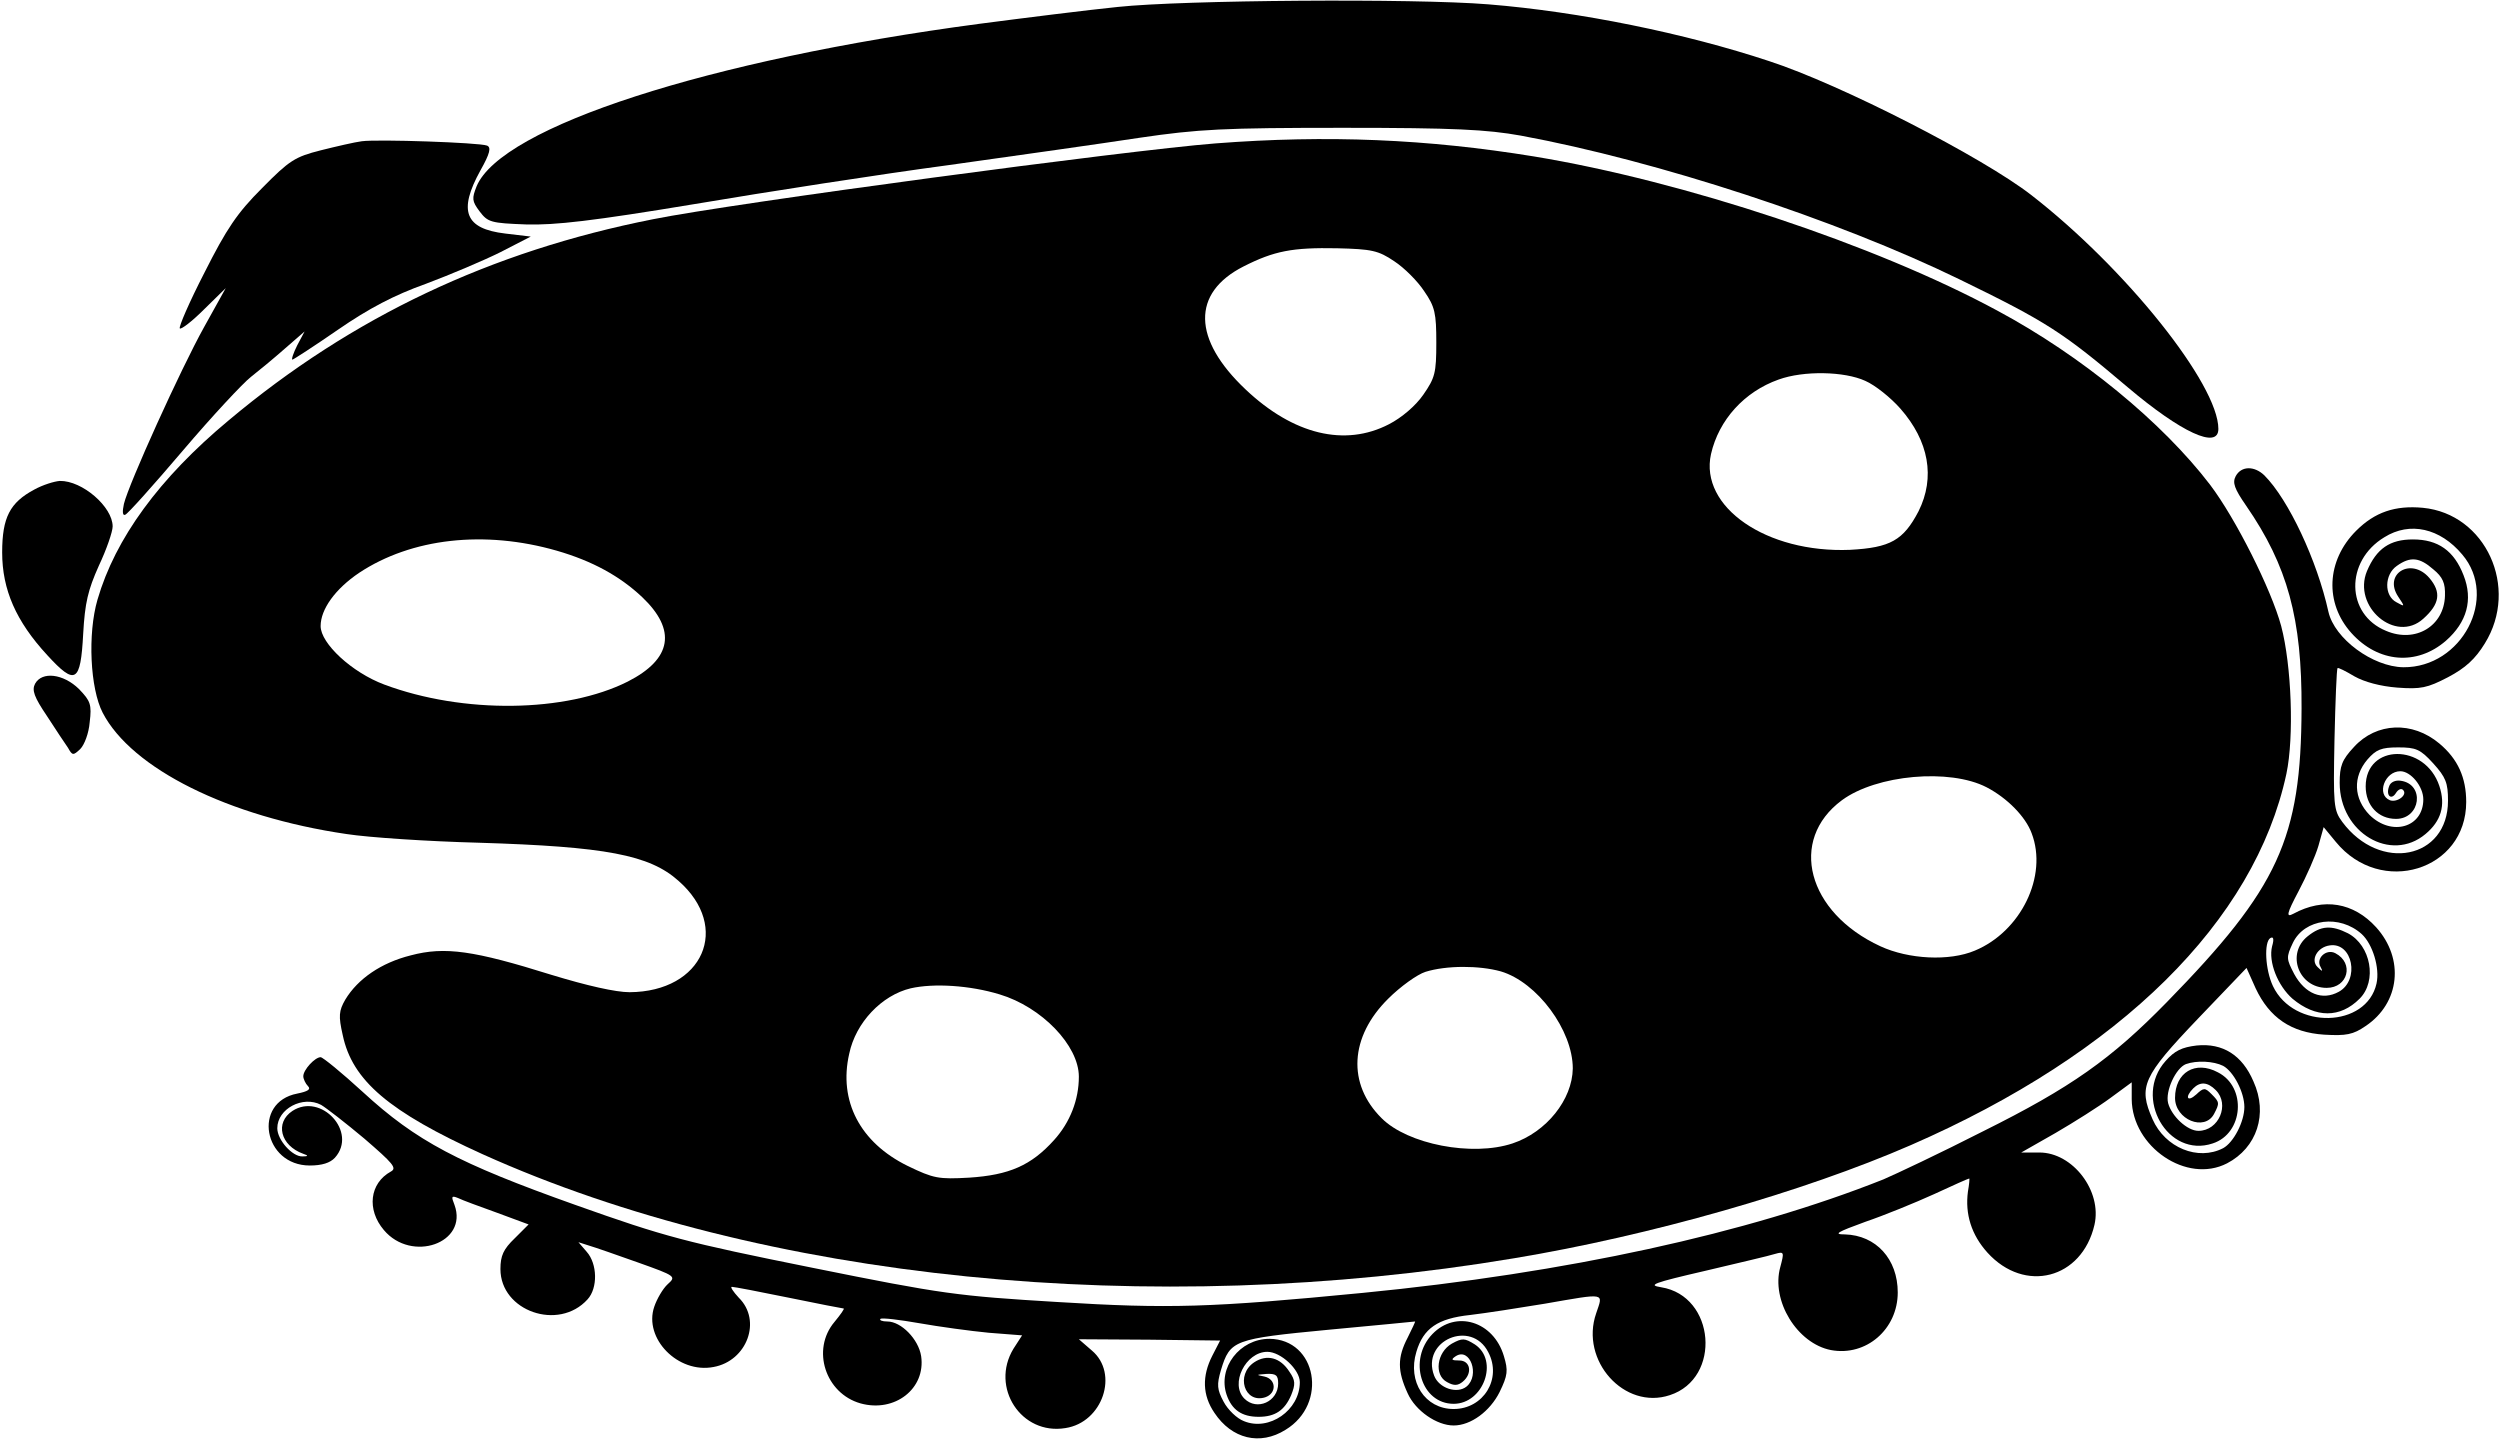
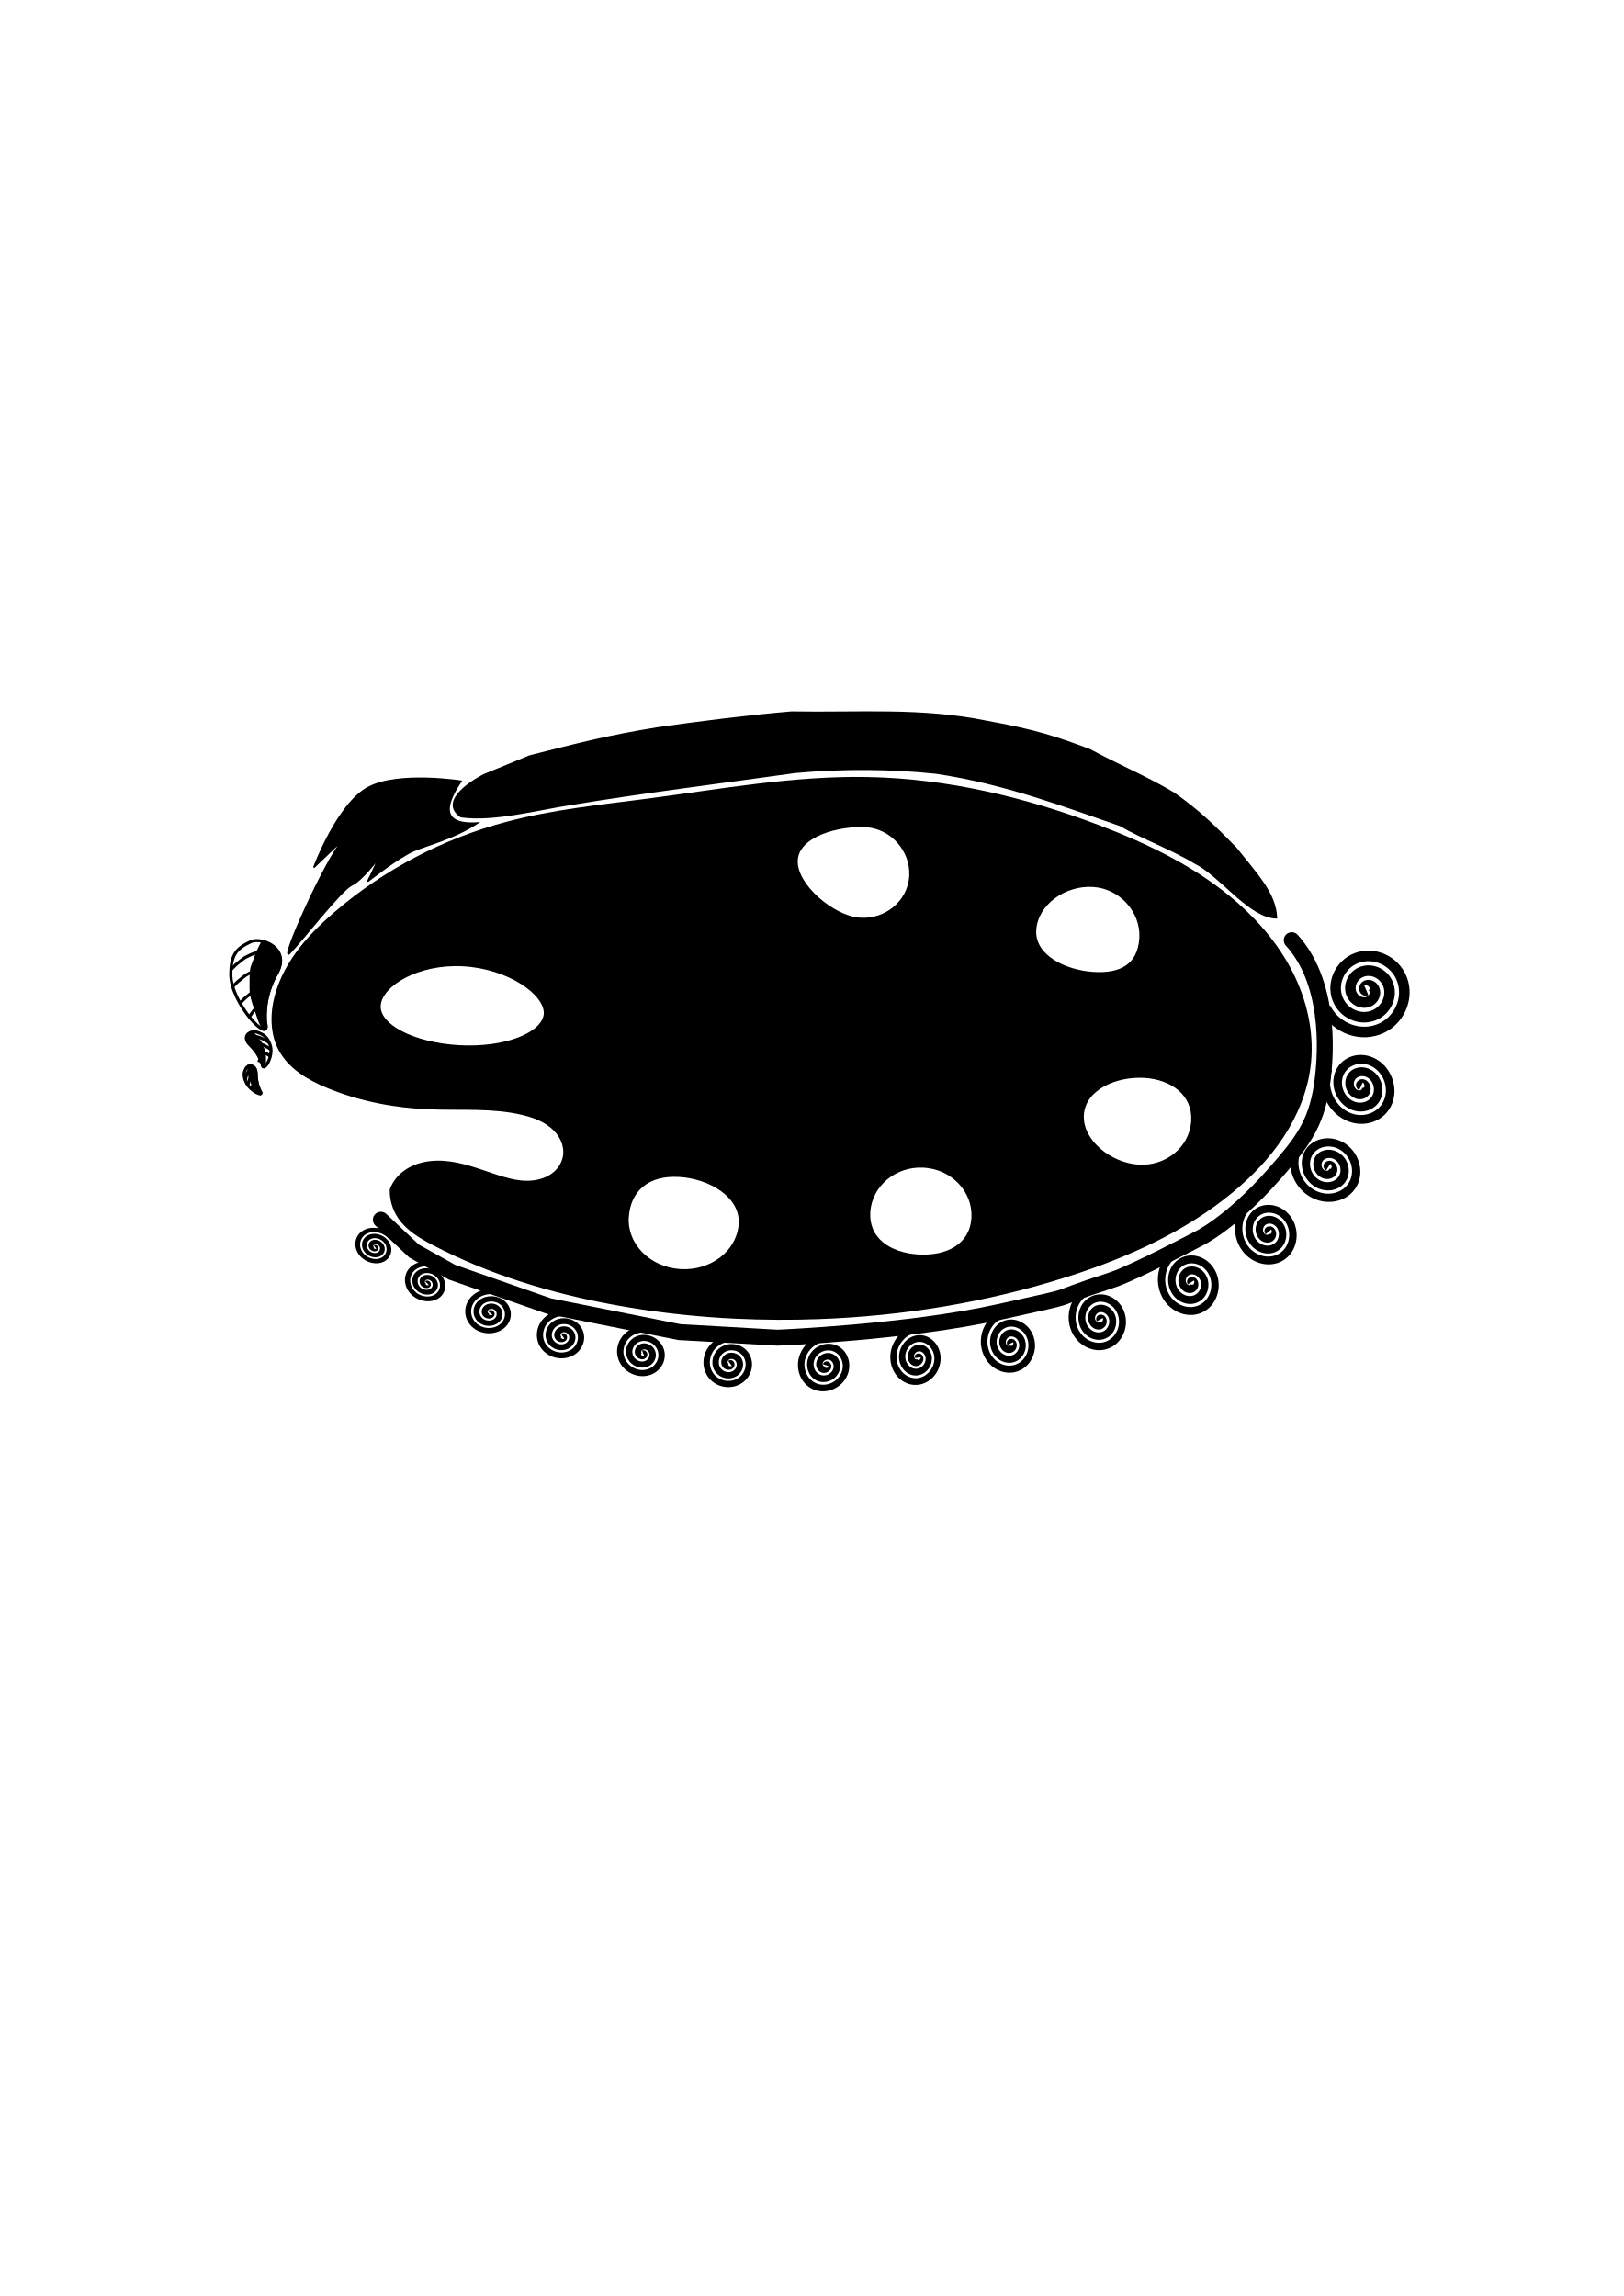
- <svg xmlns="http://www.w3.org/2000/svg" version="1.0" width="577pt" height="332pt" viewBox="0 0 577 332" preserveAspectRatio="xMidYMid meet">
-   <g transform="translate(0,332) scale(0.1,-0.1)" fill="#000000" stroke="none">
-     <path d="M2580 3304 c-69 -7 -213 -25 -320 -39 -625 -83 -1103 -238 -1160 -375 -11 -28 -11 -34 7 -58 19 -25 26 -27 107 -30 67 -2 154 8 389 47 166 28 430 69 587 90 157 22 355 50 440 63 136 20 194 23 470 23 257 0 332 -4 410 -18 314 -58 730 -194 1013 -332 201 -98 237 -121 388 -249 123 -104 209 -144 209 -96 0 103 -214 371 -432 540 -112 87 -439 255 -605 309 -193 64 -437 114 -648 131 -172 14 -705 10 -855 -6z" />
-     <path d="M835 2994 c-16 -2 -59 -12 -95 -21 -59 -15 -72 -23 -135 -87 -58 -58 -82 -94 -133 -195 -35 -68 -60 -126 -57 -129 3 -3 28 16 56 44 l50 49 -50 -90 c-54 -97 -174 -362 -185 -408 -4 -18 -3 -28 3 -25 5 1 65 68 133 148 68 80 139 156 157 170 18 14 53 43 78 65 l46 40 -17 -32 c-9 -18 -14 -33 -11 -33 2 0 50 31 105 69 71 49 130 80 203 106 56 21 134 54 172 73 l70 36 -59 7 c-93 11 -109 52 -57 146 22 39 25 53 15 57 -18 7 -252 15 -289 10z" />
-     <path d="M2805 2989 c-204 -16 -1114 -138 -1298 -175 -374 -74 -694 -225 -979 -464 -161 -134 -262 -273 -303 -414 -23 -79 -17 -205 12 -261 67 -129 290 -240 563 -280 52 -8 189 -17 305 -20 293 -9 394 -28 461 -88 122 -107 57 -256 -113 -257 -32 0 -98 15 -180 40 -179 56 -246 66 -325 45 -68 -17 -122 -54 -151 -102 -15 -26 -16 -38 -6 -82 22 -105 107 -177 323 -275 646 -291 1540 -381 2381 -240 313 52 667 153 915 261 484 211 794 517 867 857 18 85 12 250 -12 341 -23 85 -105 248 -164 326 -110 144 -297 298 -491 402 -281 152 -724 299 -1070 356 -246 40 -476 50 -735 30z m413 -272 c23 -15 54 -46 69 -69 25 -36 28 -51 28 -119 0 -70 -3 -81 -30 -120 -18 -26 -50 -53 -79 -68 -102 -53 -221 -24 -331 80 -123 116 -125 223 -5 284 71 36 113 44 216 42 80 -2 95 -5 132 -30z m1087 -276 c23 -10 59 -39 81 -64 66 -75 81 -159 42 -237 -35 -67 -65 -84 -158 -89 -193 -8 -348 99 -321 221 18 79 77 144 156 172 58 21 152 19 200 -3z m-3020 -392 c83 -24 146 -59 197 -107 80 -76 69 -143 -33 -195 -143 -72 -380 -75 -562 -7 -75 28 -147 95 -147 135 0 39 34 86 89 123 121 80 289 99 456 51z m3300 -546 c48 -25 90 -68 104 -106 38 -99 -25 -227 -131 -271 -59 -25 -153 -20 -218 10 -169 78 -213 245 -89 337 80 59 249 74 334 30z m-1121 -425 c84 -25 166 -136 166 -224 -1 -72 -61 -147 -139 -173 -93 -31 -242 -2 -302 58 -80 79 -74 188 15 276 28 28 67 56 86 62 48 15 124 15 174 1z m-1157 -53 c97 -29 183 -118 183 -190 0 -53 -20 -105 -57 -146 -53 -59 -104 -81 -196 -87 -71 -4 -82 -2 -142 27 -110 54 -160 150 -135 259 15 72 75 135 142 151 53 12 136 7 205 -14z" />
-     <path d="M5160 2221 c-8 -15 -3 -29 24 -68 96 -139 129 -261 128 -468 -1 -301 -53 -414 -311 -678 -128 -131 -221 -197 -424 -298 -98 -50 -202 -99 -230 -111 -314 -125 -731 -216 -1202 -262 -350 -34 -447 -37 -705 -21 -231 14 -263 18 -565 79 -293 59 -339 71 -547 145 -270 96 -367 147 -491 261 -48 44 -92 80 -97 80 -13 0 -40 -29 -40 -44 0 -6 5 -17 11 -23 7 -7 0 -12 -25 -17 -104 -20 -78 -166 29 -166 28 0 47 6 58 18 53 59 -32 151 -98 108 -41 -27 -28 -80 25 -99 12 -4 12 -6 -2 -6 -23 -1 -58 38 -58 65 0 45 59 76 101 54 12 -7 57 -42 100 -78 66 -57 76 -68 61 -76 -49 -27 -56 -88 -16 -135 64 -76 195 -30 163 58 -8 20 -7 22 8 16 10 -5 51 -20 90 -34 l73 -27 -32 -32 c-26 -25 -33 -40 -33 -71 0 -97 134 -144 201 -70 24 26 23 82 -2 110 l-19 22 25 -8 c14 -4 65 -22 113 -39 87 -31 88 -32 68 -50 -11 -10 -25 -34 -31 -52 -25 -73 55 -155 137 -139 77 14 112 107 58 160 -13 14 -20 25 -16 25 5 0 63 -11 131 -25 68 -14 125 -25 127 -25 3 0 -7 -14 -21 -31 -54 -64 -21 -165 60 -188 79 -22 151 34 140 109 -6 39 -46 80 -78 80 -12 0 -19 3 -16 6 4 3 44 -2 90 -10 45 -8 118 -18 160 -22 l77 -6 -20 -31 c-54 -89 18 -200 120 -183 86 13 124 126 61 179 l-30 26 163 -1 163 -2 -18 -35 c-24 -47 -23 -91 5 -132 40 -60 105 -76 164 -39 99 60 72 209 -37 210 -69 0 -120 -67 -99 -129 12 -35 35 -51 74 -51 38 0 60 15 75 50 10 25 10 34 -4 54 -21 33 -52 41 -81 22 -44 -29 -23 -96 25 -81 27 9 26 42 -2 48 -20 4 -19 4 5 6 22 1 27 -3 27 -22 0 -42 -49 -64 -78 -35 -34 34 3 108 53 108 31 0 75 -41 75 -70 0 -65 -71 -114 -129 -90 -16 6 -37 26 -47 45 -15 28 -16 39 -6 73 21 69 29 72 249 93 109 10 199 19 199 19 1 0 -7 -17 -17 -37 -24 -46 -24 -77 0 -129 18 -40 67 -74 106 -74 40 0 84 33 106 77 19 39 20 50 10 83 -24 81 -111 107 -165 51 -57 -59 -26 -161 49 -161 69 0 105 100 49 137 -24 15 -29 15 -53 2 -35 -20 -42 -73 -11 -89 16 -9 25 -8 36 1 23 19 18 49 -8 49 -18 0 -20 2 -8 10 33 21 56 -44 25 -70 -22 -18 -64 -4 -75 25 -31 81 86 131 125 54 32 -61 -11 -131 -80 -131 -66 0 -107 63 -86 132 16 54 49 77 124 85 34 4 112 16 172 26 144 25 135 26 119 -22 -38 -109 65 -224 170 -189 120 39 105 229 -20 249 -32 5 -19 10 102 38 76 18 149 35 161 39 21 6 21 4 12 -30 -22 -78 39 -177 117 -192 81 -15 154 48 154 133 0 77 -50 132 -122 134 -27 0 -19 5 47 29 44 15 115 44 159 64 43 20 79 36 81 36 1 0 0 -13 -3 -30 -7 -52 8 -100 45 -141 86 -95 218 -61 247 64 18 78 -50 167 -127 167 l-42 0 79 45 c43 25 100 61 127 81 l49 36 0 -39 c1 -110 127 -196 220 -148 69 36 95 114 61 189 -26 61 -71 89 -131 83 -34 -4 -51 -12 -72 -36 -75 -84 5 -225 109 -190 71 23 79 130 12 164 -52 28 -99 0 -99 -59 0 -50 68 -78 90 -37 13 25 13 27 -6 46 -15 15 -18 15 -35 -1 -21 -19 -27 -6 -7 14 16 16 33 15 52 -4 33 -33 7 -94 -40 -94 -26 0 -62 34 -70 64 -7 28 18 81 41 90 25 9 64 7 86 -4 24 -13 49 -61 49 -95 0 -34 -25 -82 -49 -95 -58 -30 -134 1 -163 67 -33 75 -23 98 105 232 l112 117 21 -47 c32 -68 82 -102 158 -107 51 -3 67 0 96 20 79 53 90 155 24 228 -52 57 -121 69 -191 31 -17 -9 -16 -1 12 52 18 34 39 81 46 105 l12 43 28 -34 c104 -127 301 -66 301 92 0 56 -19 99 -62 135 -62 52 -145 49 -197 -8 -28 -30 -33 -44 -33 -83 0 -115 118 -185 198 -118 36 30 47 66 32 111 -33 99 -170 98 -170 -1 0 -44 29 -75 70 -75 57 0 67 80 11 88 -12 2 -24 -3 -27 -13 -8 -21 5 -33 16 -15 5 8 12 11 16 7 12 -11 -13 -30 -30 -24 -32 13 -12 67 24 67 24 0 53 -35 53 -65 0 -65 -73 -86 -124 -36 -37 38 -39 88 -5 128 20 23 32 28 71 28 41 0 51 -4 81 -37 29 -32 34 -45 34 -86 0 -135 -157 -166 -244 -49 -20 27 -21 39 -18 190 2 89 5 163 7 165 1 2 19 -7 39 -19 23 -13 60 -23 99 -26 54 -4 69 -1 117 24 40 21 63 42 85 78 80 129 2 299 -143 313 -64 6 -111 -10 -154 -53 -69 -69 -73 -167 -11 -236 62 -69 151 -76 218 -18 49 43 63 95 41 151 -22 57 -59 83 -117 83 -53 0 -84 -21 -106 -73 -34 -82 66 -168 130 -110 38 34 42 61 14 94 -42 49 -107 10 -72 -43 16 -24 16 -24 -4 -13 -29 15 -28 64 1 84 31 22 52 20 84 -8 22 -18 28 -32 27 -61 -2 -70 -68 -110 -136 -81 -93 38 -95 161 -4 216 59 37 129 21 180 -40 84 -99 -1 -261 -136 -260 -71 1 -159 66 -173 128 -26 118 -92 259 -148 315 -23 22 -53 22 -66 -2z m291 -1057 c25 -23 42 -78 34 -114 -23 -103 -191 -107 -239 -6 -18 38 -21 102 -6 111 7 4 9 -2 4 -19 -9 -36 13 -91 47 -121 54 -45 110 -45 155 0 41 41 26 123 -27 151 -38 19 -62 18 -93 -7 -50 -40 -21 -119 44 -119 49 0 64 57 20 80 -21 11 -46 -12 -34 -32 6 -11 4 -11 -7 0 -17 16 -1 46 28 50 53 8 70 -80 21 -107 -38 -21 -78 -5 -103 41 -18 35 -19 38 -3 72 27 56 108 66 159 20z" />
-     <path d="M79 2190 c-56 -30 -74 -64 -74 -145 0 -86 32 -159 104 -237 65 -71 77 -64 83 49 4 72 11 101 36 157 18 38 32 79 32 91 0 45 -70 106 -122 105 -13 -1 -39 -9 -59 -20z" />
-     <path d="M81 1742 c-8 -15 -2 -31 27 -74 20 -31 42 -64 49 -74 10 -18 12 -18 28 -3 10 10 20 37 22 62 5 41 2 49 -25 77 -36 35 -85 41 -101 12z" />
+ <svg xmlns="http://www.w3.org/2000/svg" id="svg1376" version="1.1" viewBox="0 0 210 297" height="297mm" width="210mm">
+   <defs id="defs1370" />
+   <g id="layer1">
+     <g transform="translate(9.792606,-59.53279)" id="g1319">
+       <g id="g1277">
+         <g style="stroke-width:0.765;stroke-miterlimit:4;stroke-dasharray:none" transform="matrix(0.5213068,-0.05596635,0.05573132,0.5191175,3.962762,97.75165)" id="g1065">
+           <path id="path1037" style="fill:none;fill-opacity:1;stroke:#000000;stroke-width:0.765;stroke-linecap:round;stroke-linejoin:round;stroke-miterlimit:4;stroke-dasharray:none;stroke-opacity:1" d="m 24.054,171.32 c -4.4,5.926 -4.168,12.073 -4.168,12.073 0.781,5.796 -7.971,-5.625 -7.246,-12.726 0.513,-5.021 2.131,-6.384 5.711,-7.631 2.805,-0.978 9.658,2.582 5.703,8.284" />
+           <path id="path1040" style="fill:#000000;fill-opacity:1;stroke:#000000;stroke-width:0.765;stroke-linecap:butt;stroke-linejoin:miter;stroke-miterlimit:4;stroke-dasharray:none;stroke-opacity:1" d="m 21.398,163.316 -1.554,2.429 -1.757,3.58 c -0.37,0.755 -0.663,3.507 -0.699,3.978 -0.067,0.873 -0.378,2.079 0,4.157 0.378,2.079 0.189,0.756 0.945,4.441 0.265,1.293 0.647,2.302 1.031,3.073 0.454,0.045 0.68,-0.423 0.523,-1.582 0,0 -0.232,-6.146 4.168,-12.071 2.641,-3.808 0.085,-6.555 -2.656,-8.006 z" />
+           <path style="fill:none;stroke:#000000;stroke-width:0.765;stroke-linecap:butt;stroke-linejoin:miter;stroke-miterlimit:4;stroke-dasharray:none;stroke-opacity:1" d="m 19.844,165.745 c -2.538,0.597 -3.607,1.204 -3.607,1.204 0,0 -1.165,0.694 -2.172,1.398 l -1.267,1.019" id="path1051" />
+           <path id="path1053" d="m 19.844,169.978 c -2.538,0.597 -3.607,1.204 -3.607,1.204 0,0 -1.165,0.694 -2.172,1.398 l -1.267,1.019" style="fill:none;stroke:#000000;stroke-width:0.765;stroke-linecap:butt;stroke-linejoin:miter;stroke-miterlimit:4;stroke-dasharray:none;stroke-opacity:1" />
+           <path style="fill:none;stroke:#000000;stroke-width:0.765;stroke-linecap:butt;stroke-linejoin:miter;stroke-miterlimit:4;stroke-dasharray:none;stroke-opacity:1" d="m 21.231,174.211 c -2.538,0.597 -3.607,1.204 -3.607,1.204 0,0 -1.165,0.694 -2.172,1.398 l -1.267,1.019" id="path1055" />
+           <path id="path1057" d="m 19.541,178.75 c -1.264,0.467 -1.797,0.942 -1.797,0.942 0,0 -0.58,0.543 -1.082,1.094 l -0.631,0.798" style="fill:none;stroke:#000000;stroke-width:0.765;stroke-linecap:butt;stroke-linejoin:miter;stroke-miterlimit:4;stroke-dasharray:none;stroke-opacity:1" />
+         </g>
+         <path id="path1067" style="fill:none;fill-opacity:1;stroke:#000000;stroke-width:0.4;stroke-linecap:round;stroke-linejoin:round;stroke-miterlimit:4;stroke-dasharray:none;stroke-opacity:1" d="m 22.543,194.672 c 1.32,1.274 1.584,2.534 1.584,2.534 0.119,1.181 1.547,-1.052 1.013,-2.52 -0.377,-1.038 -0.821,-1.339 -1.71,-1.642 -0.697,-0.237 -2.092,0.406 -0.887,1.628" />
+         <path id="path1069" style="fill:#000000;fill-opacity:1;stroke:#000000;stroke-width:0.4;stroke-linecap:butt;stroke-linejoin:miter;stroke-miterlimit:4;stroke-dasharray:none;stroke-opacity:1" d="m 22.742,193.063 0.484,0.519 0.59,0.758 c 0.124,0.16 0.334,0.729 0.367,0.826 0.06,0.18 0.194,0.432 0.215,0.854 0.02,0.422 -0.004,0.153 0.012,0.9 0.006,0.262 -0.03,0.465 -0.079,0.618 -0.102,0.003 -0.178,-0.096 -0.202,-0.332 0,0 -0.264,-1.26 -1.584,-2.534 -0.805,-0.816 -0.358,-1.348 0.199,-1.61 z" />
+         <path style="fill:none;stroke:#000000;stroke-width:0.4;stroke-linecap:butt;stroke-linejoin:miter;stroke-miterlimit:4;stroke-dasharray:none;stroke-opacity:1" d="m 23.226,193.582 c 0.616,0.156 0.893,0.294 0.893,0.294 0,0 0.304,0.158 0.573,0.315 l 0.345,0.226" id="path1071" />
+         <path id="path1073" d="m 23.444,194.451 c 0.616,0.156 0.893,0.294 0.893,0.294 0,0 0.304,0.158 0.573,0.315 l 0.345,0.226" style="fill:none;stroke:#000000;stroke-width:0.4;stroke-linecap:butt;stroke-linejoin:miter;stroke-miterlimit:4;stroke-dasharray:none;stroke-opacity:1" />
+         <path style="fill:none;stroke:#000000;stroke-width:0.4;stroke-linecap:butt;stroke-linejoin:miter;stroke-miterlimit:4;stroke-dasharray:none;stroke-opacity:1" d="m 23.343,195.303 c 0.616,0.156 0.893,0.294 0.893,0.294 0,0 0.304,0.158 0.573,0.315 l 0.345,0.226" id="path1075" />
+         <g id="g1269" transform="translate(-3.801871,29.88187)" style="stroke-width:0.4;stroke-miterlimit:4;stroke-dasharray:none">
+           <path style="fill:none;stroke:#000000;stroke-width:0.4;stroke-linecap:butt;stroke-linejoin:miter;stroke-miterlimit:4;stroke-dasharray:none;stroke-opacity:1" d="m 27.369,166.775 c 0.316,0.112 0.463,0.217 0.463,0.217 0,0 0.162,0.119 0.306,0.239 l 0.187,0.172" id="path1077" />
+           <path id="path1081" style="fill:none;fill-opacity:1;stroke:#000000;stroke-width:0.4;stroke-linecap:round;stroke-linejoin:round;stroke-miterlimit:4;stroke-dasharray:none;stroke-opacity:1" d="m 27.129,168.532 c -0.002,1.363 0.522,2.287 0.522,2.287 0.556,0.813 -1.332,-0.05 -1.828,-1.218 -0.351,-0.826 -0.284,-1.202 0.008,-1.76 0.229,-0.438 1.27,-0.591 1.299,0.692" />
+           <path id="path1083" style="fill:#000000;fill-opacity:1;stroke:#000000;stroke-width:0.4;stroke-linecap:butt;stroke-linejoin:miter;stroke-miterlimit:4;stroke-dasharray:none;stroke-opacity:1" d="m 26.188,167.571 0.026,0.533 0.098,0.731 c 0.021,0.154 0.212,0.608 0.246,0.684 0.064,0.141 0.127,0.359 0.337,0.64 0.21,0.281 0.082,0.097 0.464,0.587 0.134,0.172 0.258,0.288 0.363,0.368 0.054,-0.04 0.04,-0.135 -0.071,-0.297 0,0 -0.524,-0.923 -0.522,-2.286 -0.019,-0.857 -0.523,-1.018 -0.941,-0.961 z" />
+           <path style="fill:none;stroke:#000000;stroke-width:0.4;stroke-linecap:butt;stroke-linejoin:miter;stroke-miterlimit:4;stroke-dasharray:none;stroke-opacity:1" d="m 26.214,168.105 c -0.23,0.352 -0.298,0.555 -0.298,0.555 0,0 -0.072,0.226 -0.125,0.438 l -0.056,0.287" id="path1085" />
+           <path id="path1087" d="m 26.558,168.757 c -0.23,0.352 -0.298,0.555 -0.298,0.555 0,0 -0.072,0.226 -0.125,0.438 l -0.056,0.287" style="fill:none;stroke:#000000;stroke-width:0.4;stroke-linecap:butt;stroke-linejoin:miter;stroke-miterlimit:4;stroke-dasharray:none;stroke-opacity:1" />
+           <path style="fill:none;stroke:#000000;stroke-width:0.4;stroke-linecap:butt;stroke-linejoin:miter;stroke-miterlimit:4;stroke-dasharray:none;stroke-opacity:1" d="m 27.054,169.267 c -0.23,0.352 -0.298,0.555 -0.298,0.555 0,0 -0.072,0.226 -0.125,0.438 l -0.056,0.287" id="path1089" />
+           <path id="path1091" d="m 27.237,170.139 c -0.101,0.201 -0.121,0.329 -0.121,0.329 0,0 -0.02,0.143 -0.03,0.279 l -0.005,0.188" style="fill:none;stroke:#000000;stroke-width:0.4;stroke-linecap:butt;stroke-linejoin:miter;stroke-miterlimit:4;stroke-dasharray:none;stroke-opacity:1" />
+         </g>
+         <path id="path1107" d="m 157.273,181.153 c 4.707,5.181 4.652,13.694 3.896,18.797 -0.756,5.103 -2.695,7.516 -6.142,11.434 -5.821,6.615 -9.979,8.467 -9.979,8.467 0,0 -8.3,4.371 -10.961,5.235 -9.812,3.187 -2.74,1.512 -14.647,4.158 -11.906,2.646 -28.688,3.326 -28.688,3.326 L 78.071,231.848 61.175,228.476 48.664,224.102 43.76,221.364 39.466,217.316" style="fill:none;stroke:#000000;stroke-width:2.065;stroke-linecap:round;stroke-linejoin:miter;stroke-miterlimit:4;stroke-dasharray:none;stroke-opacity:1" />
+         <path d="m 85.387,229.987 c -4.563,-0.217 -9.113,-0.686 -13.619,-1.424 -0.708,-0.116 -1.416,-0.239 -2.122,-0.369 -8.127,-1.491 -16.122,-3.906 -23.413,-7.722 -1.651,-0.864 -3.319,-1.848 -4.374,-3.362 -0.753,-1.081 -1.148,-2.398 -1.111,-3.706 0.179,-0.479 0.433,-0.93 0.752,-1.333 0.703,-0.888 1.709,-1.523 2.797,-1.88 1.088,-0.357 2.256,-0.445 3.4,-0.358 2.288,0.176 4.453,1.033 6.629,1.748 1.273,0.418 2.581,0.793 3.923,0.819 1.342,0.026 2.738,-0.332 3.725,-1.221 0.628,-0.566 1.069,-1.339 1.184,-2.166 0.094,-0.68 -0.03,-1.382 -0.315,-2.008 -0.285,-0.627 -0.728,-1.179 -1.254,-1.633 -1.052,-0.907 -2.407,-1.407 -3.769,-1.733 -3.903,-0.934 -7.989,-0.577 -12.005,-0.734 -4.532,-0.177 -9.06,-1.028 -13.237,-2.759 -1.23,-0.51 -2.435,-1.099 -3.513,-1.872 -1.078,-0.773 -2.03,-1.738 -2.661,-2.891 -1.001,-1.828 -1.135,-4.02 -0.753,-6.061 0.436,-2.331 1.509,-4.519 2.906,-6.455 1.397,-1.935 3.115,-3.631 4.931,-5.199 6.38,-5.509 14.079,-9.536 22.291,-11.713 5.993,-1.589 12.202,-2.199 18.356,-3.007 9.389,-1.233 18.774,-2.946 28.245,-2.773 10.245,0.187 20.361,2.59 29.915,6.215 6.463,2.452 12.792,5.522 17.939,10.066 3.031,2.676 5.63,5.864 7.343,9.49 1.713,3.626 2.512,7.705 1.986,11.667 -0.421,3.166 -1.675,6.199 -3.435,8.887 -1.76,2.689 -4.017,5.044 -6.503,7.112 -6.185,5.148 -13.727,8.514 -21.449,10.97 -10.372,3.299 -21.235,5.064 -32.133,5.459 -3.551,0.129 -7.108,0.113 -10.657,-0.056 z m -7.202,-6.162 5.2e-4,3e-5 c 3.98,0.256 7.413,-2.376 7.683,-5.89 l 0.009,-0.137 c 0.184,-3.52 -3.884,-5.932 -7.866,-6.151 -3.983,-0.219 -6.383,1.838 -6.61,5.356 -0.227,3.517 2.804,6.566 6.784,6.823 z m 30.739,-1.895 5.3e-4,4e-5 c 3.668,0.239 6.785,-1.304 7.045,-4.748 l 0.009,-0.135 c 0.181,-3.449 -2.638,-6.399 -6.308,-6.601 -3.67,-0.203 -6.813,2.418 -7.034,5.865 -0.22,3.447 2.62,5.38 6.287,5.62 z m 28.513,-11.616 5.3e-4,3e-5 c 3.594,0.235 6.703,-2.3 6.957,-5.672 l 0.009,-0.132 c 0.177,-3.377 -2.627,-5.477 -6.224,-5.676 -3.597,-0.199 -7.703,1.525 -7.919,4.9 -0.215,3.375 3.582,6.344 7.176,6.58 z M 49.576,194.859 c 5.871,0.336 10.834,-1.58 11.095,-4.163 0.136,-2.59 -4.711,-5.99 -10.585,-6.298 -5.873,-0.309 -10.567,2.59 -10.766,5.176 -0.199,2.587 4.384,4.948 10.255,5.285 z m 82.021,-9.475 5.3e-4,3e-5 c 3.594,0.235 5.835,-1.04 6.089,-4.412 l 0.009,-0.131 c 0.177,-3.377 -2.573,-6.511 -6.17,-6.71 -3.597,-0.199 -7.21,2.325 -7.425,5.7 -0.215,3.375 3.903,5.319 7.498,5.554 z m -30.192,-7.012 c 3.365,0.221 6.279,-2.192 6.52,-5.422 l 0.008,-0.126 c 0.169,-3.235 -2.402,-6.233 -5.769,-6.419 -3.368,-0.186 -8.7,1.145 -8.906,4.377 -0.206,3.233 4.782,7.37 8.147,7.591 z" style="fill:#000000;fill-opacity:1;stroke:#000000;stroke-width:0.262px;stroke-linecap:butt;stroke-linejoin:miter;stroke-opacity:1" id="path855" />
+         <path d="m 58.739,157.369 c 6.226,-1.56 9.614,-2.502 16.502,-3.625 5.774,-0.824 11.534,-1.55 17.318,-2.05 8.822,0.158 16.808,-0.534 25.334,1.219 6.412,1.157 9.051,2.085 13.26,3.652 3.522,1.938 7.282,3.465 10.872,5.625 3.288,2.33 5.009,4.036 7.972,7.041 2.687,3.395 5.106,5.855 5.253,8.983 -3.48,-0.094 -7.214,-5.517 -10.499,-7.095 -2.899,-1.775 -6.947,-3.265 -9.658,-4.862 -6.818,-2.346 -14.879,-5.457 -23.831,-6.77 -5.711,-0.596 -11.828,-0.674 -18.182,-0.1 -9.873,1.382 -19.764,2.611 -28.887,4.125 -4.458,0.667 -10.093,2.218 -14.353,1.618 -2.468,-1.677 0.395,-3.973 2.961,-5.325 z" style="fill:#000000;stroke:#000000;stroke-width:0.28px;stroke-linecap:butt;stroke-linejoin:miter;stroke-opacity:1" id="path893" />
+         <path id="path896" d="m 51.97,165.994 c -3.086,2.004 -6.313,2.771 -8.245,3.572 -1.932,0.801 -5.972,3.991 -5.972,3.991 0.467,-0.873 1.46,-3.084 1.46,-3.084 0,0 -2.117,2.887 -3.51,3.536 -1.394,0.65 -6.565,7.346 -8.034,8.831 -1.469,1.485 4.799,-12.49 6.86,-14.571 2.163,-2.184 -3.729,3.47 -3.729,3.47 0,0 3.064,-8.249 7.054,-10.35 3.929,-2.069 11.976,-0.801 11.976,-0.801 -1.783,2.645 -3.01,5.731 2.14,5.406 z" style="fill:#000000;stroke:#000000;stroke-width:0.198px;stroke-linecap:butt;stroke-linejoin:miter;stroke-opacity:1" />
+         <path d="m 166.915,187.628 c -0.265,0.114 -0.284,-0.302 -0.189,-0.441 0.258,-0.378 0.816,-0.232 1.071,0.063 0.456,0.528 0.215,1.327 -0.315,1.701 -0.777,0.548 -1.847,0.2 -2.331,-0.567 -0.645,-1.022 -0.186,-2.37 0.819,-2.961 1.265,-0.744 2.894,-0.173 3.591,1.071 0.844,1.507 0.16,3.419 -1.323,4.221 -1.748,0.945 -3.944,0.148 -4.851,-1.575 -1.046,-1.989 -0.136,-4.47 1.827,-5.481 2.23,-1.148 4.996,-0.123 6.111,2.079 1.25,2.471 0.111,5.522 -2.331,6.741 -2.711,1.352 -6.049,0.099 -7.371,-2.583" style="fill:none;fill-rule:evenodd;stroke:#000000;stroke-width:1.365;stroke-miterlimit:4;stroke-dasharray:none" id="path1122" />
+         <path d="m 166.915,198.74 c -0.265,0.114 -0.284,-0.302 -0.189,-0.441 0.258,-0.378 0.816,-0.232 1.071,0.063 0.456,0.528 0.215,1.327 -0.315,1.701 -0.777,0.548 -1.847,0.2 -2.331,-0.567 -0.645,-1.022 -0.186,-2.37 0.819,-2.961 1.265,-0.744 2.894,-0.173 3.591,1.071 0.844,1.507 0.16,3.419 -1.323,4.221 -1.748,0.945 -3.944,0.148 -4.851,-1.575 -1.046,-1.989 -0.136,-4.47 1.827,-5.481 2.23,-1.148 4.996,-0.123 6.111,2.079 1.25,2.471 0.111,5.522 -2.331,6.741 -2.711,1.352 -6.049,0.099 -7.371,-2.583" id="path1124" style="fill:none;fill-rule:evenodd;stroke:#000000;stroke-width:1.365;stroke-miterlimit:4;stroke-dasharray:none" transform="matrix(0.5479412,0.6578248,-0.5977592,0.5178598,193.5584,-12.66821)" />
+         <path d="m 166.915,198.74 c -0.265,0.114 -0.284,-0.302 -0.189,-0.441 0.258,-0.378 0.816,-0.232 1.071,0.063 0.456,0.528 0.215,1.327 -0.315,1.701 -0.777,0.548 -1.847,0.2 -2.331,-0.567 -0.645,-1.022 -0.186,-2.37 0.819,-2.961 1.265,-0.744 2.894,-0.173 3.591,1.071 0.844,1.507 0.16,3.419 -1.323,4.221 -1.748,0.945 -3.944,0.148 -4.851,-1.575 -1.046,-1.989 -0.136,-4.47 1.827,-5.481 2.23,-1.148 4.996,-0.123 6.111,2.079 1.25,2.471 0.111,5.522 -2.331,6.741 -2.711,1.352 -6.049,0.099 -7.371,-2.583" transform="matrix(0.4620196,0.6630084,-0.6331391,0.4081888,210.6937,18.72734)" style="fill:none;fill-rule:evenodd;stroke:#000000;stroke-width:1.365;stroke-miterlimit:4;stroke-dasharray:none" id="path1126" />
+         <path d="m 166.915,198.74 c -0.265,0.114 -0.284,-0.302 -0.189,-0.441 0.258,-0.378 0.816,-0.232 1.071,0.063 0.456,0.528 0.215,1.327 -0.315,1.701 -0.777,0.548 -1.847,0.2 -2.331,-0.567 -0.645,-1.022 -0.186,-2.37 0.819,-2.961 1.265,-0.744 2.894,-0.173 3.591,1.071 0.844,1.507 0.16,3.419 -1.323,4.221 -1.748,0.945 -3.944,0.148 -4.851,-1.575 -1.046,-1.989 -0.136,-4.47 1.827,-5.481 2.23,-1.148 4.996,-0.123 6.111,2.079 1.25,2.471 0.111,5.522 -2.331,6.741 -2.711,1.352 -6.049,0.099 -7.371,-2.583" id="path1128" style="fill:none;fill-rule:evenodd;stroke:#000000;stroke-width:1.365;stroke-miterlimit:4;stroke-dasharray:none" transform="matrix(0.2101278,0.7189257,-0.6693287,0.1815428,252.2032,62.8074)" />
+         <path d="m 166.915,198.74 c -0.265,0.114 -0.284,-0.302 -0.189,-0.441 0.258,-0.378 0.816,-0.232 1.071,0.063 0.456,0.528 0.215,1.327 -0.315,1.701 -0.777,0.548 -1.847,0.2 -2.331,-0.567 -0.645,-1.022 -0.186,-2.37 0.819,-2.961 1.265,-0.744 2.894,-0.173 3.591,1.071 0.844,1.507 0.16,3.419 -1.323,4.221 -1.748,0.945 -3.944,0.148 -4.851,-1.575 -1.046,-1.989 -0.136,-4.47 1.827,-5.481 2.23,-1.148 4.996,-0.123 6.111,2.079 1.25,2.471 0.111,5.522 -2.331,6.741 -2.711,1.352 -6.049,0.099 -7.371,-2.583" transform="matrix(0.1121457,0.7405614,-0.6875886,0.09044668,262.1585,83.83967)" style="fill:none;fill-rule:evenodd;stroke:#000000;stroke-width:1.365;stroke-miterlimit:4;stroke-dasharray:none" id="path1130" />
+         <path d="m 166.915,198.74 c -0.265,0.114 -0.284,-0.302 -0.189,-0.441 0.258,-0.378 0.816,-0.232 1.071,0.063 0.456,0.528 0.215,1.327 -0.315,1.701 -0.777,0.548 -1.847,0.2 -2.331,-0.567 -0.645,-1.022 -0.186,-2.37 0.819,-2.961 1.265,-0.744 2.894,-0.173 3.591,1.071 0.844,1.507 0.16,3.419 -1.323,4.221 -1.748,0.945 -3.944,0.148 -4.851,-1.575 -1.046,-1.989 -0.136,-4.47 1.827,-5.481 2.23,-1.148 4.996,-0.123 6.111,2.079 1.25,2.471 0.111,5.522 -2.331,6.741 -2.711,1.352 -6.049,0.099 -7.371,-2.583" id="path1132" style="fill:none;fill-rule:evenodd;stroke:#000000;stroke-width:1.365;stroke-miterlimit:4;stroke-dasharray:none" transform="matrix(0.05738094,0.7012052,-0.6562239,0.04299734,253.2825,104.6536)" />
+         <path d="m 166.915,198.74 c -0.265,0.114 -0.284,-0.302 -0.189,-0.441 0.258,-0.378 0.816,-0.232 1.071,0.063 0.456,0.528 0.215,1.327 -0.315,1.701 -0.777,0.548 -1.847,0.2 -2.331,-0.567 -0.645,-1.022 -0.186,-2.37 0.819,-2.961 1.265,-0.744 2.894,-0.173 3.591,1.071 0.844,1.507 0.16,3.419 -1.323,4.221 -1.748,0.945 -3.944,0.148 -4.851,-1.575 -1.046,-1.989 -0.136,-4.47 1.827,-5.481 2.23,-1.148 4.996,-0.123 6.111,2.079 1.25,2.471 0.111,5.522 -2.331,6.741 -2.711,1.352 -6.049,0.099 -7.371,-2.583" transform="matrix(0.02393805,0.6703292,-0.6236851,0.01232334,240.821,119.002)" style="fill:none;fill-rule:evenodd;stroke:#000000;stroke-width:1.365;stroke-miterlimit:4;stroke-dasharray:none" id="path1134" />
+         <path d="m 166.915,198.74 c -0.265,0.114 -0.284,-0.302 -0.189,-0.441 0.258,-0.378 0.816,-0.232 1.071,0.063 0.456,0.528 0.215,1.327 -0.315,1.701 -0.777,0.548 -1.847,0.2 -2.331,-0.567 -0.645,-1.022 -0.186,-2.37 0.819,-2.961 1.265,-0.744 2.894,-0.173 3.591,1.071 0.844,1.507 0.16,3.419 -1.323,4.221 -1.748,0.945 -3.944,0.148 -4.851,-1.575 -1.046,-1.989 -0.136,-4.47 1.827,-5.481 2.23,-1.148 4.996,-0.123 6.111,2.079 1.25,2.471 0.111,5.522 -2.331,6.741 -2.711,1.352 -6.049,0.099 -7.371,-2.583" id="path1136" style="fill:none;fill-rule:evenodd;stroke:#000000;stroke-width:1.365;stroke-miterlimit:4;stroke-dasharray:none" transform="matrix(-0.195055,0.6094076,-0.5572751,-0.1915816,252.2005,171.5114)" />
+         <path d="m 166.915,198.74 c -0.265,0.114 -0.284,-0.302 -0.189,-0.441 0.258,-0.378 0.816,-0.232 1.071,0.063 0.456,0.528 0.215,1.327 -0.315,1.701 -0.777,0.548 -1.847,0.2 -2.331,-0.567 -0.645,-1.022 -0.186,-2.37 0.819,-2.961 1.265,-0.744 2.894,-0.173 3.591,1.071 0.844,1.507 0.16,3.419 -1.323,4.221 -1.748,0.945 -3.944,0.148 -4.851,-1.575 -1.046,-1.989 -0.136,-4.47 1.827,-5.481 2.23,-1.148 4.996,-0.123 6.111,2.079 1.25,2.471 0.111,5.522 -2.331,6.741 -2.711,1.352 -6.049,0.099 -7.371,-2.583" transform="matrix(-0.437206,0.4663384,-0.4382556,-0.4198768,257.1,241.7403)" style="fill:none;fill-rule:evenodd;stroke:#000000;stroke-width:1.365;stroke-miterlimit:4;stroke-dasharray:none" id="path1138" />
+         <path d="m 166.915,198.74 c -0.265,0.114 -0.284,-0.302 -0.189,-0.441 0.258,-0.378 0.816,-0.232 1.071,0.063 0.456,0.528 0.215,1.327 -0.315,1.701 -0.777,0.548 -1.847,0.2 -2.331,-0.567 -0.645,-1.022 -0.186,-2.37 0.819,-2.961 1.265,-0.744 2.894,-0.173 3.591,1.071 0.844,1.507 0.16,3.419 -1.323,4.221 -1.748,0.945 -3.944,0.148 -4.851,-1.575 -1.046,-1.989 -0.136,-4.47 1.827,-5.481 2.23,-1.148 4.996,-0.123 6.111,2.079 1.25,2.471 0.111,5.522 -2.331,6.741 -1.588,0.792 -3.506,0.724 -5.052,-0.137" id="path1140" style="fill:none;fill-rule:evenodd;stroke:#000000;stroke-width:1.365;stroke-miterlimit:4;stroke-dasharray:none" transform="matrix(-0.591346,0.136007,-0.1309896,-0.5757117,209.3559,327.6116)" />
+         <path d="m 166.915,198.74 c -0.265,0.114 -0.284,-0.302 -0.189,-0.441 0.258,-0.378 0.816,-0.232 1.071,0.063 0.456,0.528 0.215,1.327 -0.315,1.701 -0.777,0.548 -1.847,0.2 -2.331,-0.567 -0.645,-1.022 -0.186,-2.37 0.819,-2.961 1.265,-0.744 2.894,-0.173 3.591,1.071 0.844,1.507 0.16,3.419 -1.323,4.221 -1.748,0.945 -3.944,0.148 -4.851,-1.575 -1.046,-1.989 -0.136,-4.47 1.827,-5.481 2.23,-1.148 4.996,-0.123 6.111,2.079 1.25,2.47 0.111,5.522 -2.331,6.741 -1.558,0.777 -3.437,0.727 -4.969,-0.092" transform="matrix(-0.6028028,-0.03894371,0.02284944,-0.5751364,169.4641,355.4022)" style="fill:none;fill-rule:evenodd;stroke:#000000;stroke-width:1.365;stroke-miterlimit:4;stroke-dasharray:none" id="path1142" />
+         <path d="m 166.915,198.74 c -0.265,0.114 -0.284,-0.302 -0.189,-0.441 0.258,-0.378 0.816,-0.232 1.071,0.063 0.456,0.528 0.215,1.327 -0.315,1.701 -0.777,0.548 -1.847,0.2 -2.331,-0.567 -0.645,-1.022 -0.186,-2.37 0.819,-2.961 1.265,-0.744 2.894,-0.173 3.591,1.071 0.844,1.507 0.16,3.419 -1.323,4.221 -1.748,0.945 -3.944,0.148 -4.851,-1.575 -1.046,-1.989 -0.136,-4.47 1.827,-5.481 2.23,-1.148 4.996,-0.123 6.111,2.079 1.25,2.471 0.111,5.522 -2.331,6.741 -1.65,0.823 -3.651,0.714 -5.224,-0.237" id="path1148" style="fill:none;fill-rule:evenodd;stroke:#000000;stroke-width:1.365;stroke-miterlimit:4;stroke-dasharray:none" transform="matrix(-0.5829036,0.09192973,-0.1006121,-0.5447708,180.2728,325.3072)" />
+         <path d="m 166.915,198.74 c -0.265,0.114 -0.284,-0.302 -0.189,-0.441 0.258,-0.378 0.816,-0.232 1.071,0.063 0.456,0.528 0.215,1.327 -0.315,1.701 -0.777,0.548 -1.847,0.2 -2.331,-0.567 -0.645,-1.022 -0.186,-2.37 0.819,-2.961 1.265,-0.744 2.894,-0.173 3.591,1.071 0.844,1.507 0.16,3.419 -1.323,4.221 -1.748,0.945 -3.944,0.148 -4.851,-1.575 -1.046,-1.989 -0.136,-4.47 1.827,-5.481 2.23,-1.148 4.996,-0.123 6.111,2.079 1.25,2.471 0.111,5.522 -2.331,6.741 -2.711,1.352 -6.049,0.099 -7.371,-2.583" transform="matrix(-0.4990311,0.2235103,-0.2556,-0.4493791,187.6881,281.3645)" style="fill:none;fill-rule:evenodd;stroke:#000000;stroke-width:1.365;stroke-miterlimit:4;stroke-dasharray:none" id="path1150" />
+         <path d="m 166.915,198.74 c -0.265,0.114 -0.284,-0.302 -0.189,-0.441 0.258,-0.378 0.816,-0.232 1.071,0.063 0.456,0.528 0.215,1.327 -0.315,1.701 -0.777,0.548 -1.847,0.2 -2.331,-0.567 -0.645,-1.022 -0.186,-2.37 0.819,-2.961 1.265,-0.744 2.894,-0.173 3.591,1.071 0.844,1.507 0.16,3.419 -1.323,4.221 -1.748,0.945 -3.944,0.148 -4.851,-1.575 -1.046,-1.989 -0.136,-4.47 1.827,-5.481 2.23,-1.148 4.996,-0.123 6.111,2.079 1.25,2.471 0.111,5.522 -2.331,6.741 -2.711,1.352 -6.049,0.099 -7.371,-2.583" id="path1154" style="fill:none;fill-rule:evenodd;stroke:#000000;stroke-width:1.365;stroke-miterlimit:4;stroke-dasharray:none" transform="matrix(-0.4660085,0.115905,-0.1777928,-0.4379561,158.5452,293.2006)" />
+         <path d="m 166.915,198.74 c -0.265,0.114 -0.284,-0.302 -0.189,-0.441 0.258,-0.378 0.816,-0.232 1.071,0.063 0.456,0.528 0.215,1.327 -0.315,1.701 -0.777,0.548 -1.847,0.2 -2.331,-0.567 -0.645,-1.022 -0.186,-2.37 0.819,-2.961 1.265,-0.744 2.894,-0.173 3.591,1.071 0.844,1.507 0.16,3.419 -1.323,4.221 -1.748,0.945 -3.944,0.148 -4.851,-1.575 -1.046,-1.989 -0.136,-4.47 1.827,-5.481 2.23,-1.148 4.996,-0.123 6.111,2.079 1.25,2.471 0.111,5.522 -2.331,6.741 -2.711,1.352 -6.049,0.099 -7.371,-2.583" transform="matrix(-0.4379077,0.04107852,-0.09829367,-0.4061415,131.3363,294.7084)" style="fill:none;fill-rule:evenodd;stroke:#000000;stroke-width:1.365;stroke-miterlimit:4;stroke-dasharray:none" id="path1156" />
+       </g>
+     </g>
  </g>
</svg>
